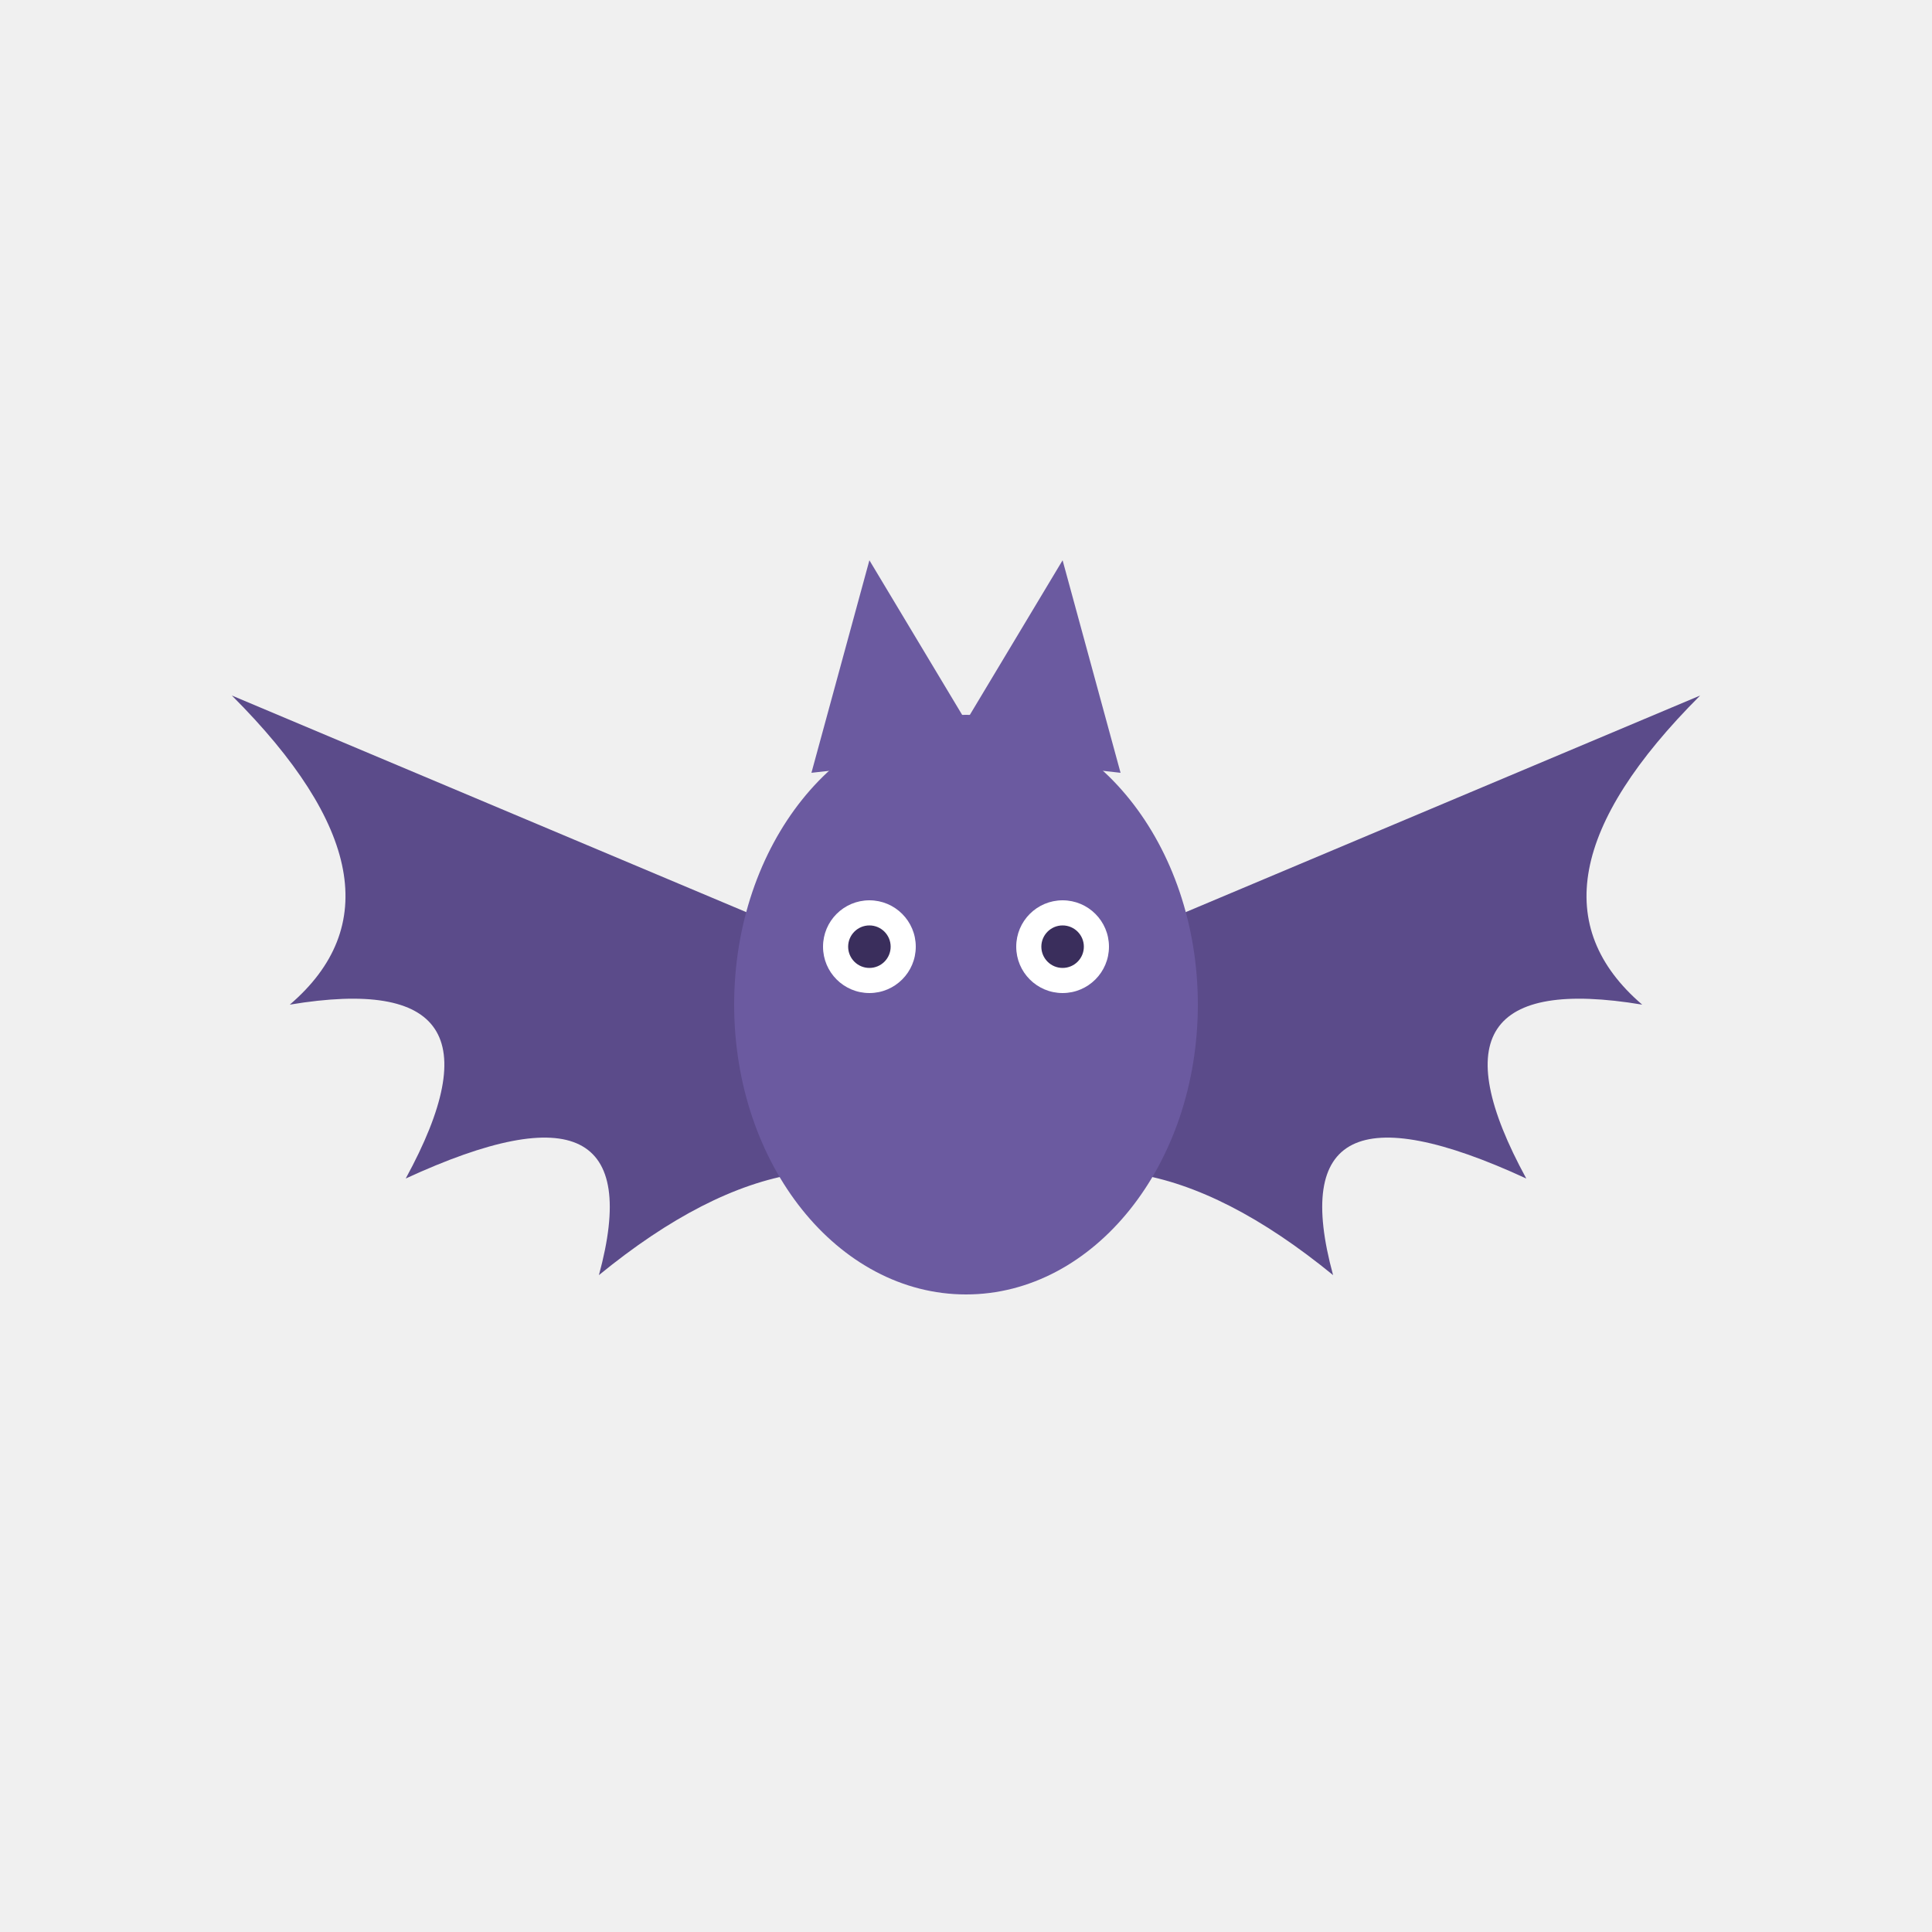
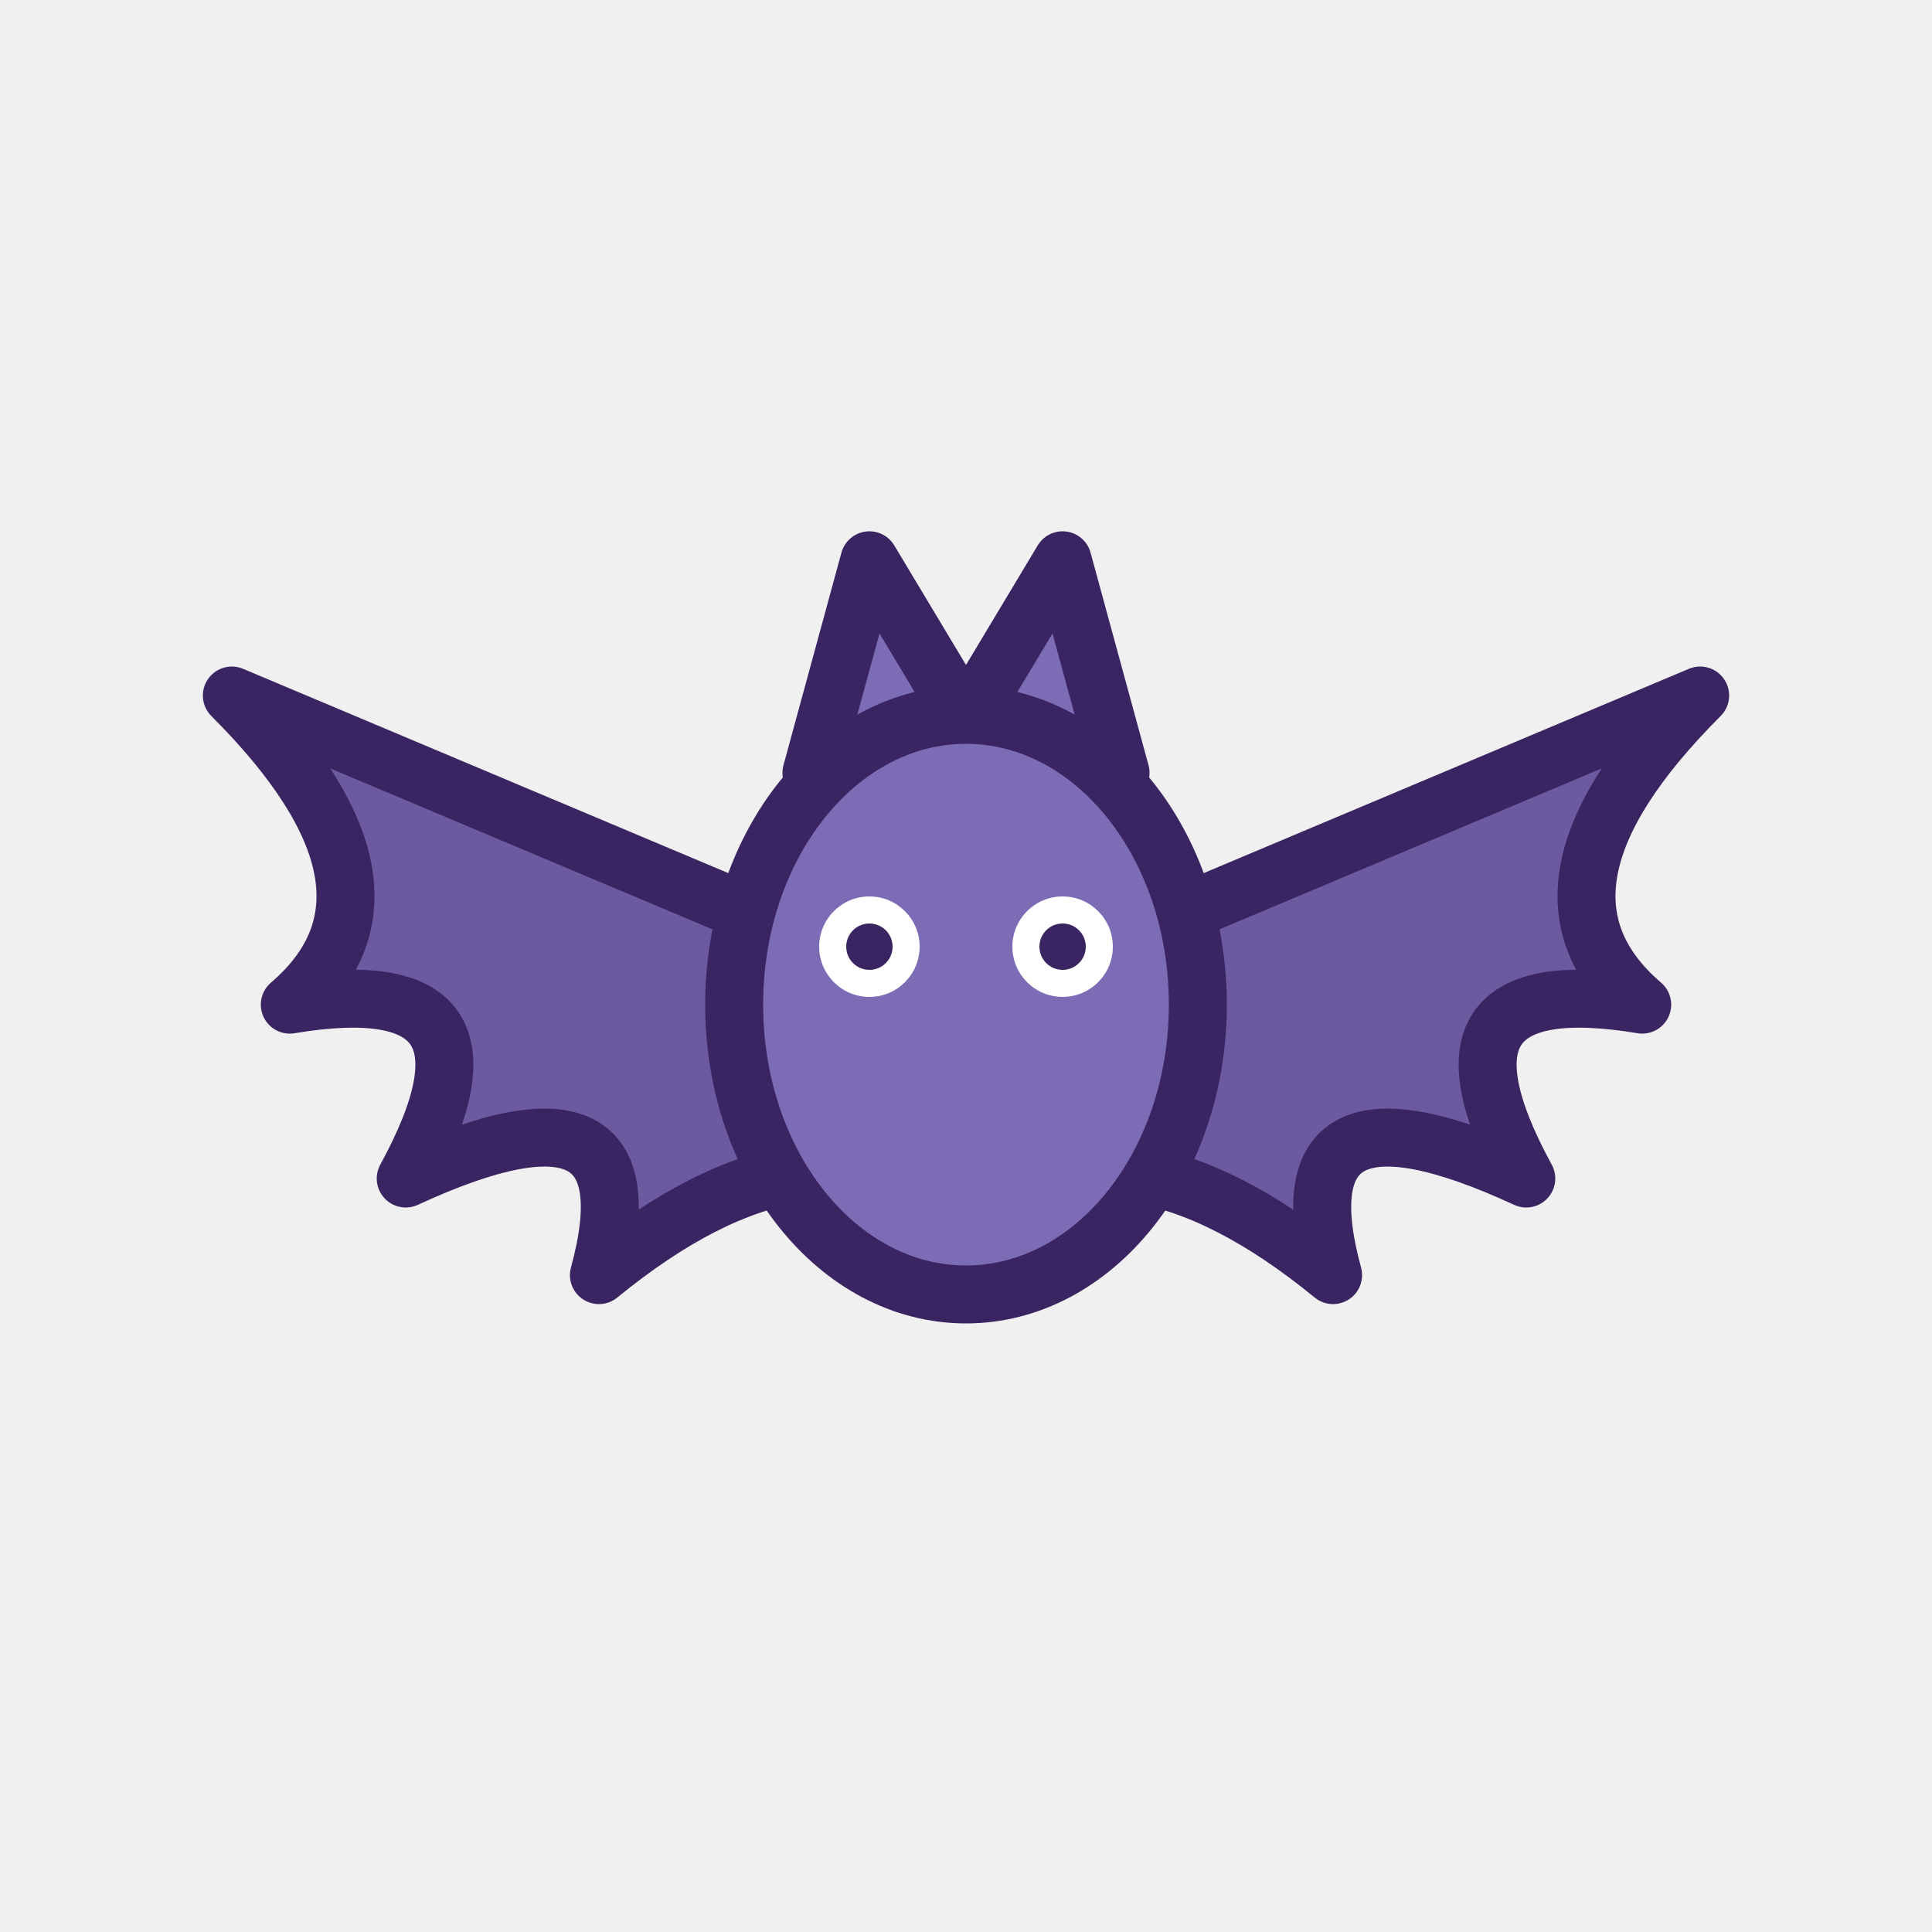
<svg xmlns="http://www.w3.org/2000/svg" viewBox="0 0 100 100" width="100" height="100">
-   <path d="M50 52 L12 36 Q22 46 15 52 Q27 50 21 61 Q34 55 31 66 Q42 57 50 63 Z" fill="#5B4B8A" />
-   <path d="M50 52 L88 36 Q78 46 85 52 Q73 50 79 61 Q66 55 69 66 Q58 57 50 63 Z" fill="#5B4B8A" />
-   <ellipse cx="50" cy="52" rx="12" ry="15" fill="#6B5AA0" />
-   <polygon points="42,40 45,29 51,39" fill="#6B5AA0" />
-   <polygon points="58,40 55,29 49,39" fill="#6B5AA0" />
-   <circle cx="45" cy="49" r="2.4" fill="#fff" />
-   <circle cx="55" cy="49" r="2.4" fill="#fff" />
-   <circle cx="45" cy="49" r="1.1" fill="#3A2E5C" />
-   <circle cx="55" cy="49" r="1.1" fill="#3A2E5C" />
+   <path d="M50 52 L12 36 Q22 46 15 52 Q27 50 21 61 Q34 55 31 66 Q42 57 50 63 Z" fill="#6b5aa0" stroke="#3a2461" stroke-width="3" stroke-linejoin="round" />
+   <path d="M50 52 L88 36 Q78 46 85 52 Q73 50 79 61 Q66 55 69 66 Q58 57 50 63 Z" fill="#6b5aa0" stroke="#3a2461" stroke-width="3" stroke-linejoin="round" />
+   <polygon points="42,40 45,29 51,39" fill="#7c6bb5" stroke="#3a2461" stroke-width="3" stroke-linejoin="round" />
+   <polygon points="58,40 55,29 49,39" fill="#7c6bb5" stroke="#3a2461" stroke-width="3" stroke-linejoin="round" />
+   <ellipse cx="50" cy="52" rx="12" ry="15" fill="#7c6bb5" stroke="#3a2461" stroke-width="3" />
+   <circle cx="45" cy="49" r="2.6" fill="#ffffff" />
+   <circle cx="55" cy="49" r="2.6" fill="#ffffff" />
+   <circle cx="45" cy="49" r="1.2" fill="#3a2461" />
+   <circle cx="55" cy="49" r="1.2" fill="#3a2461" />
</svg>
